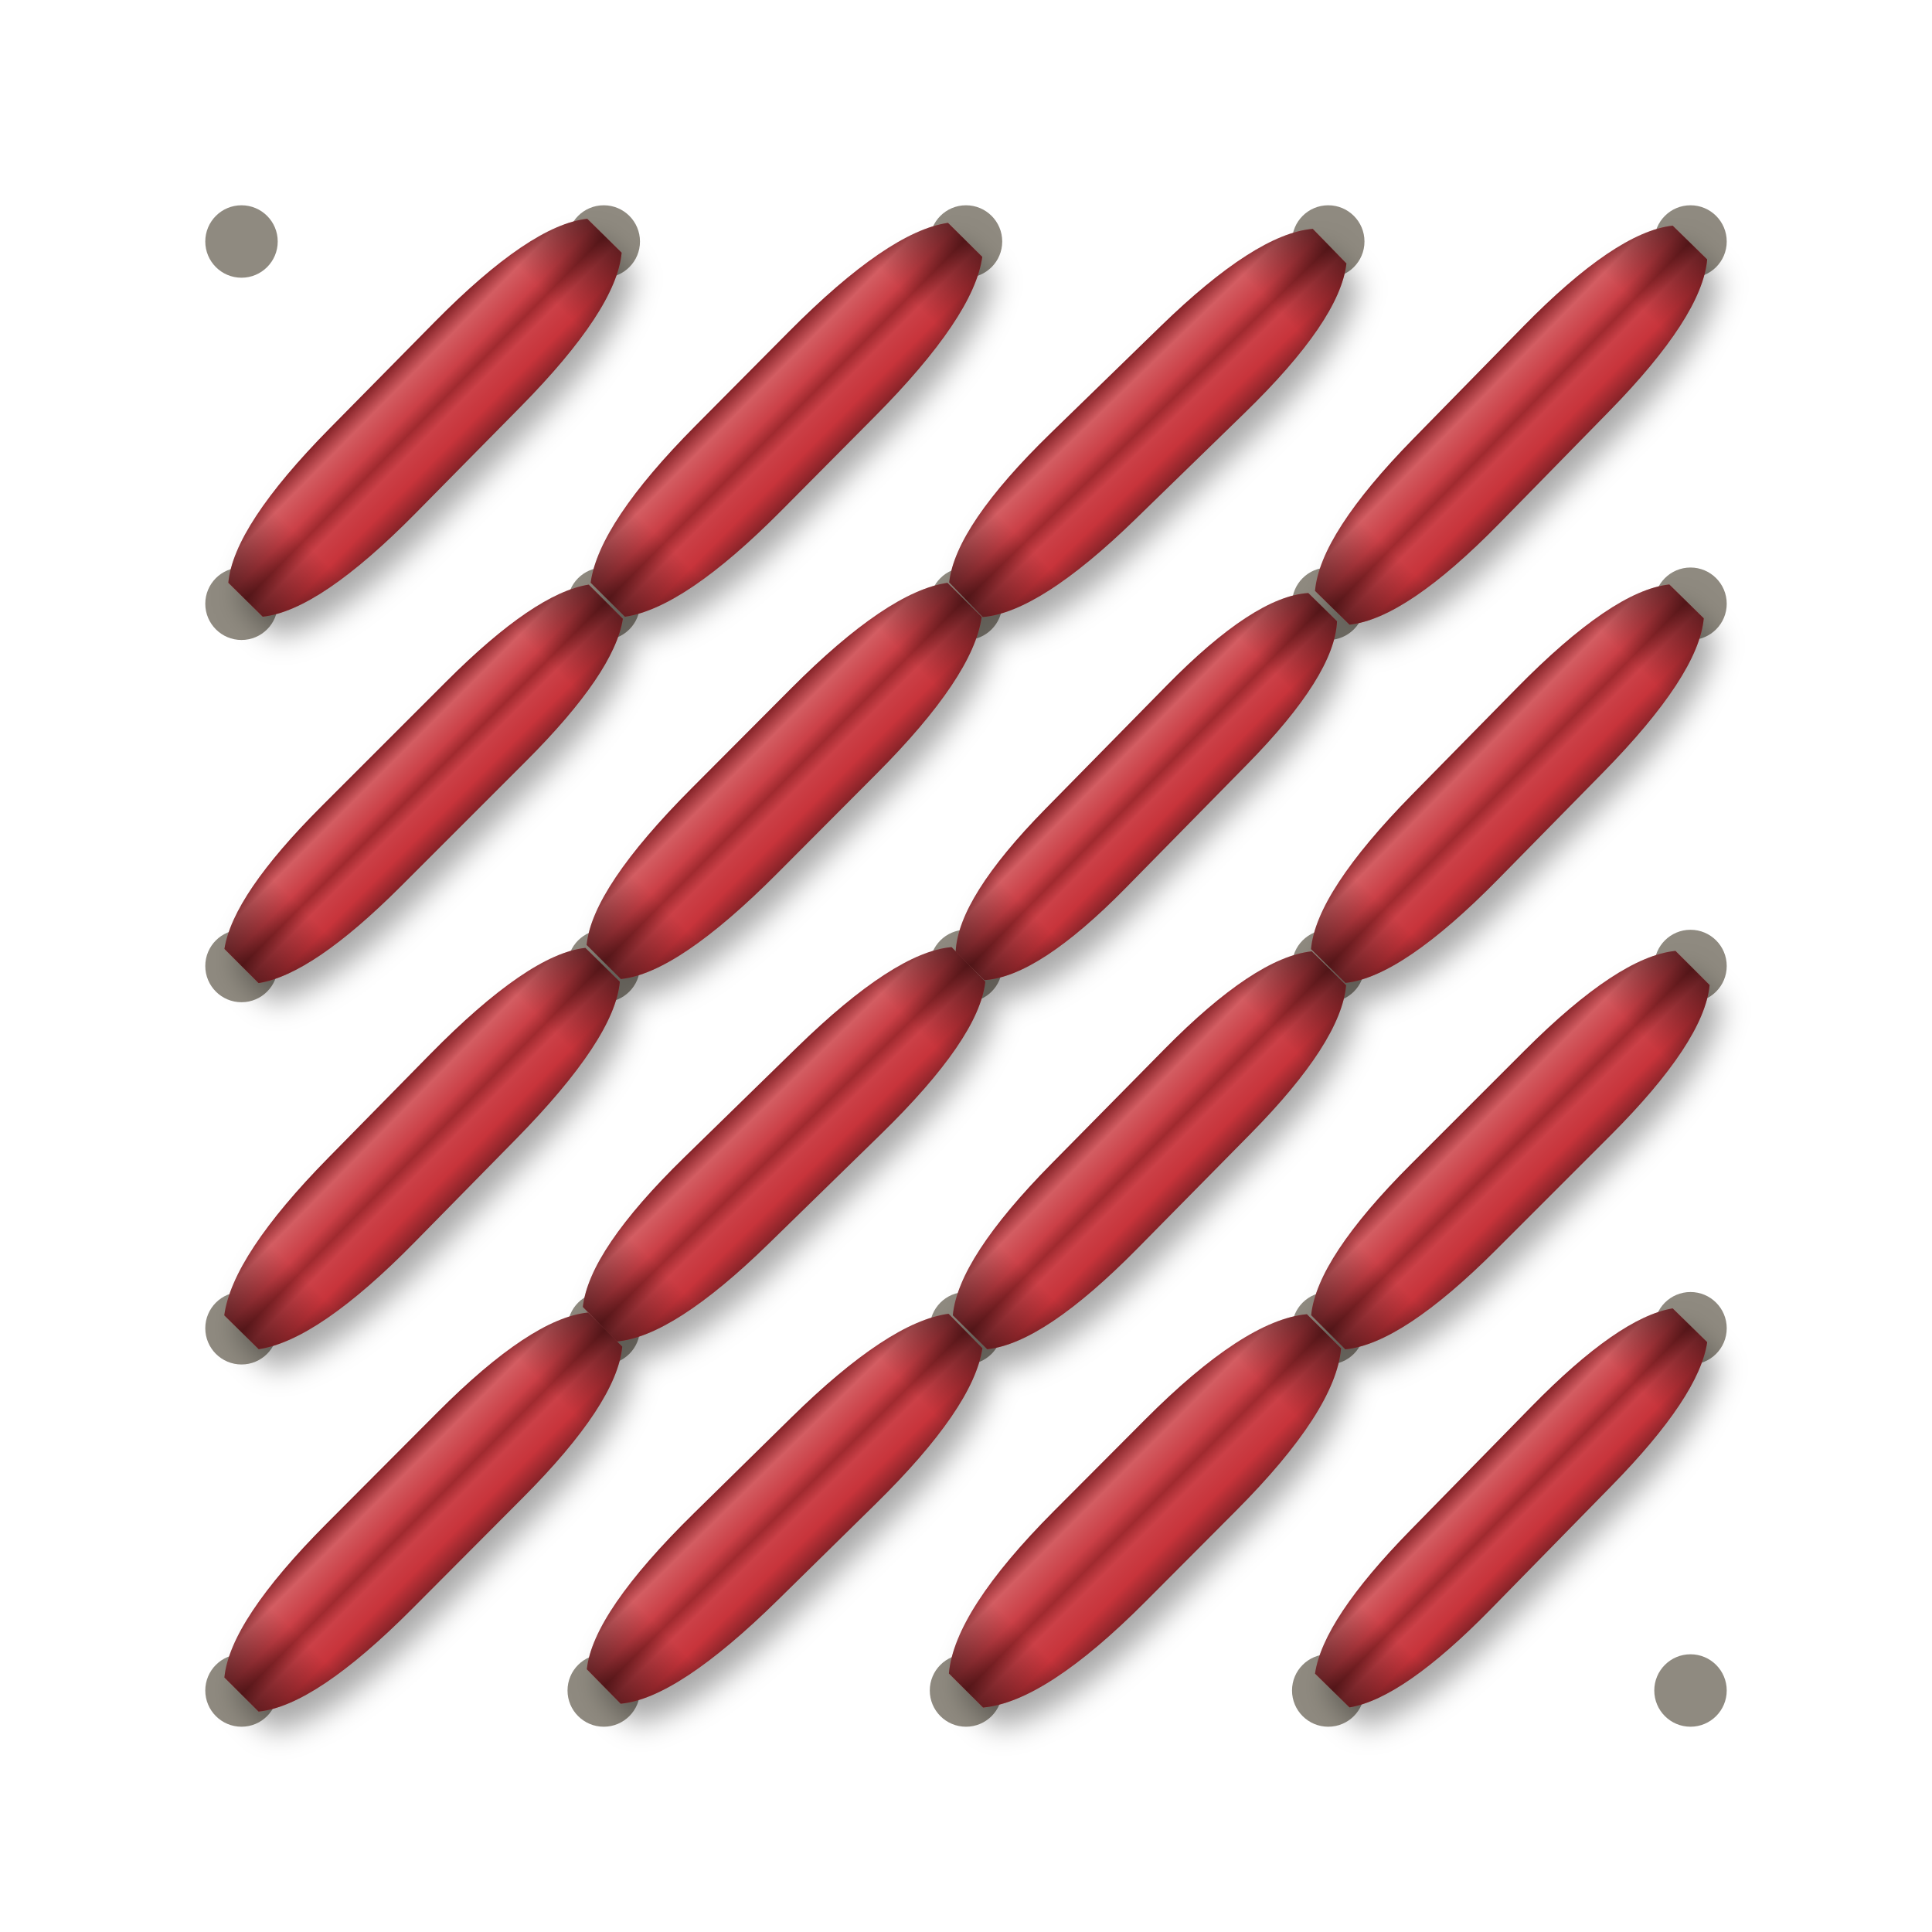
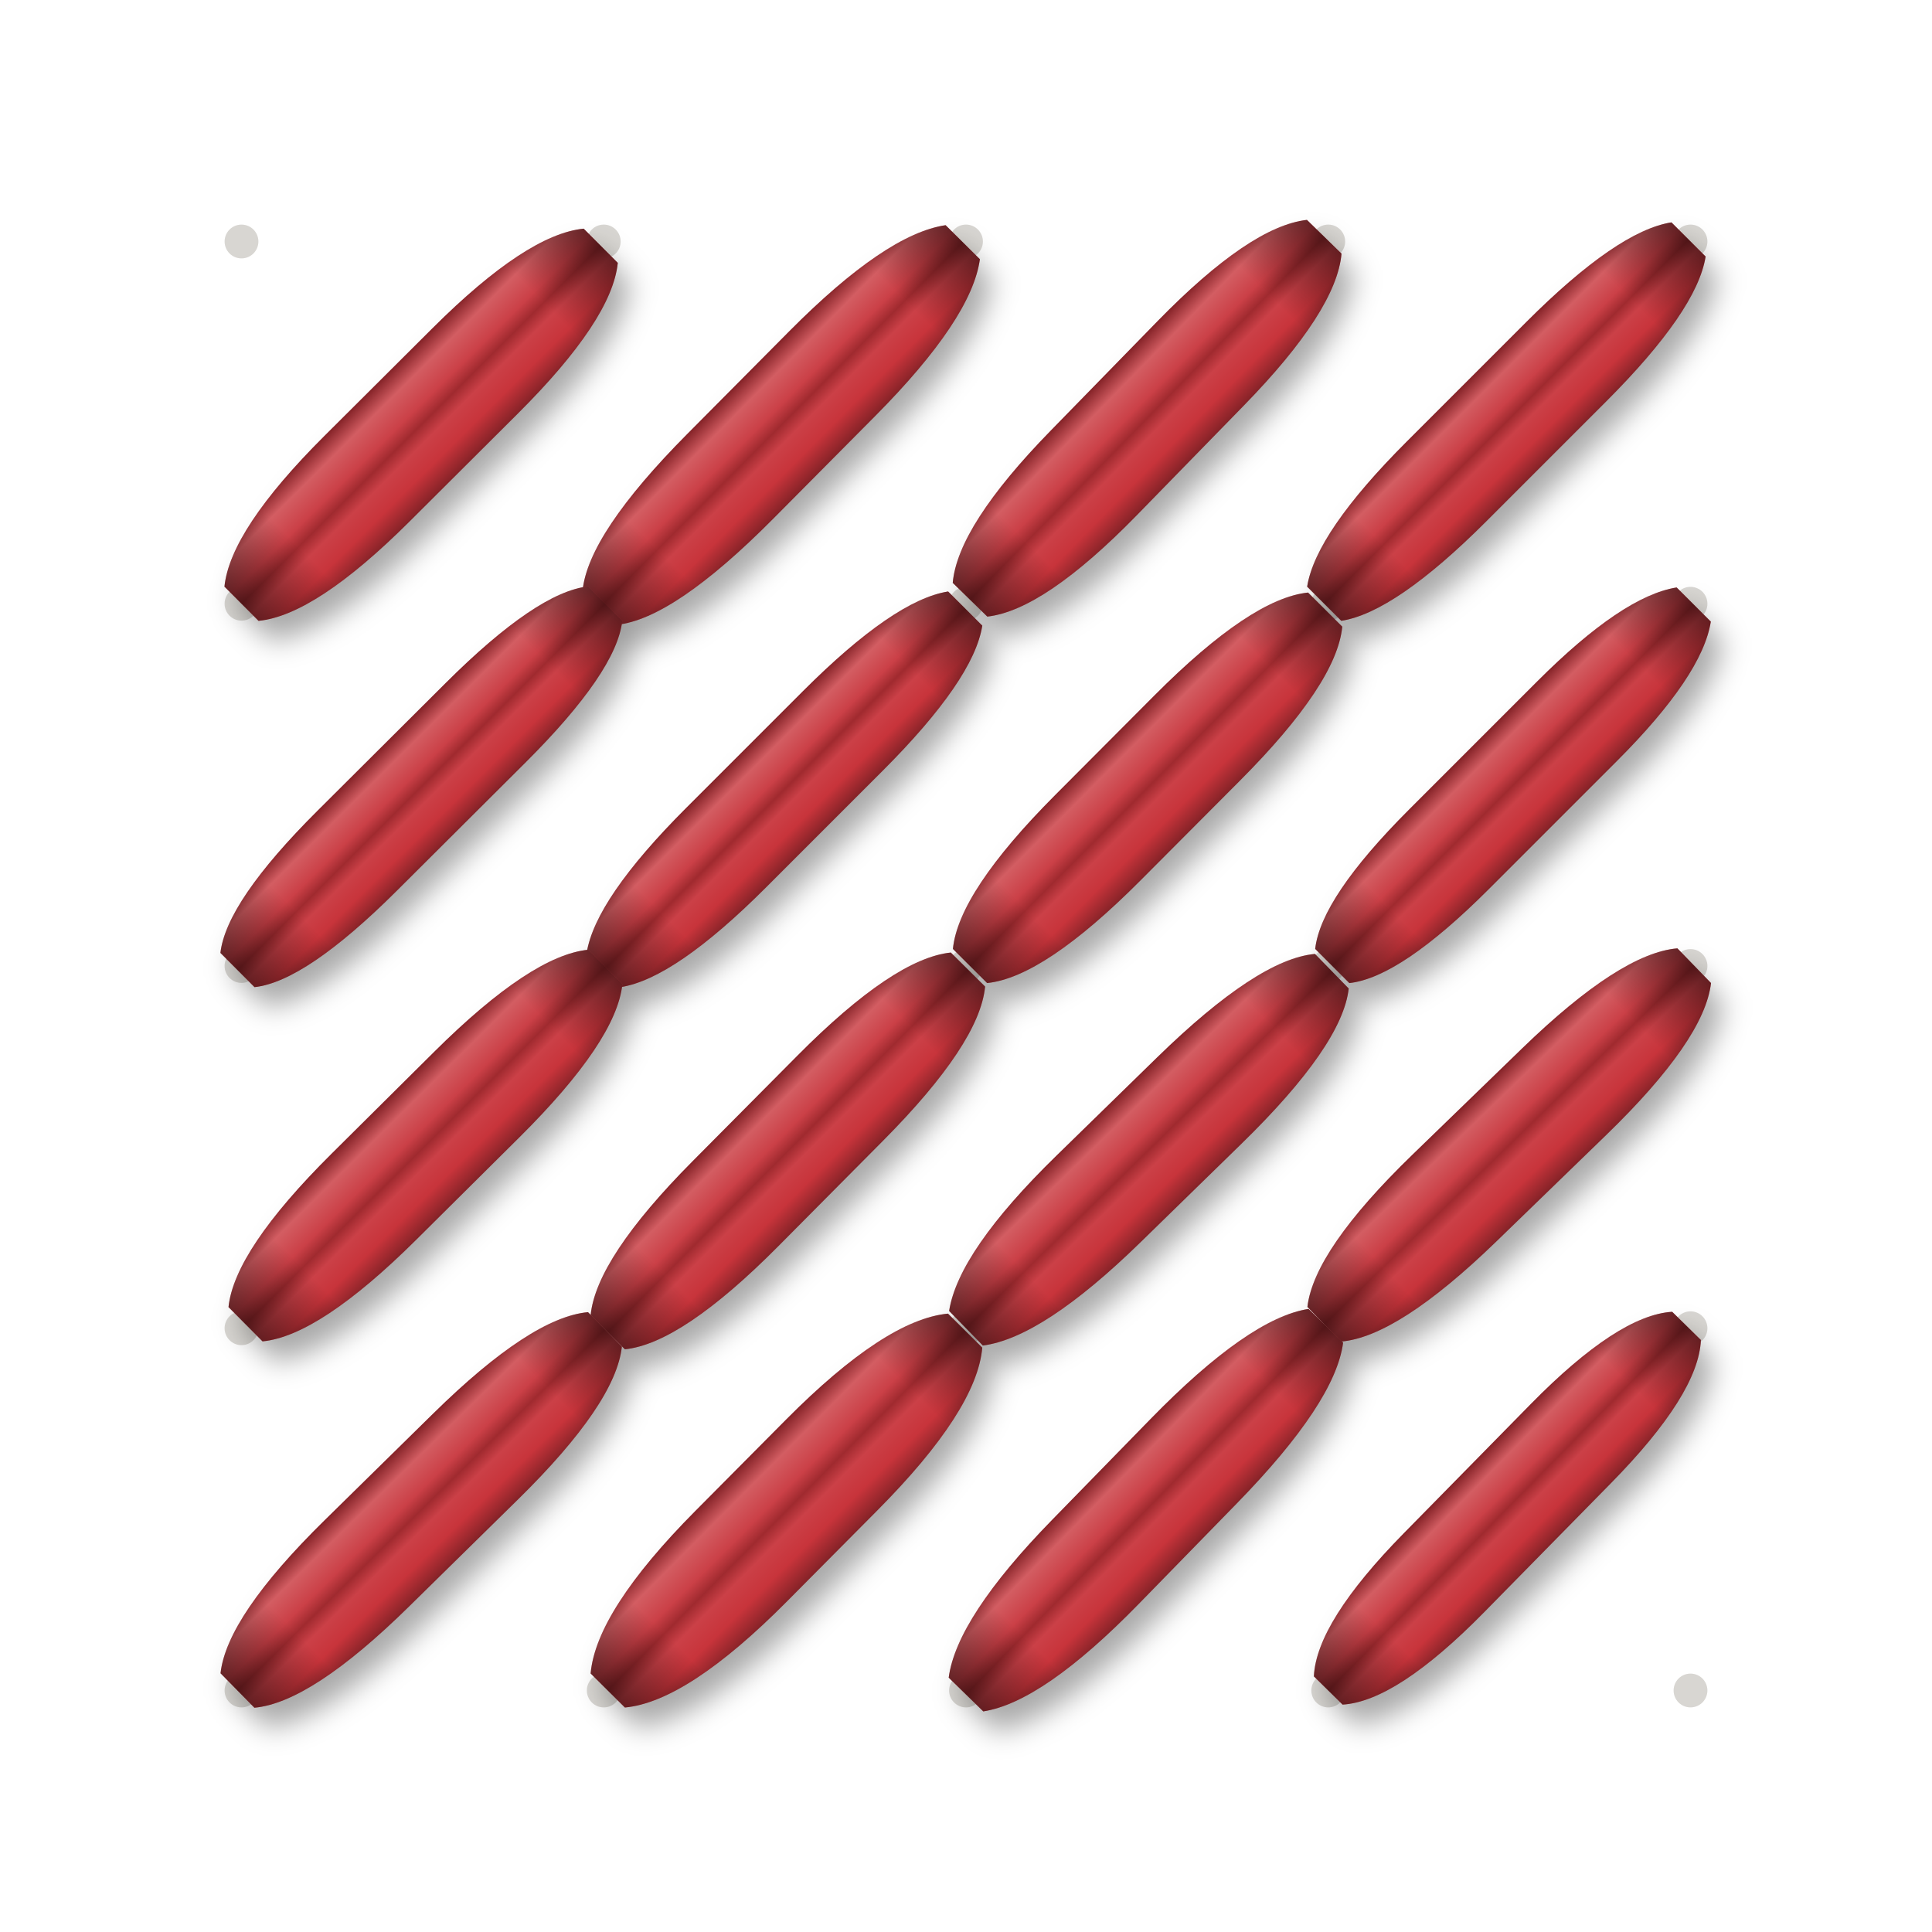
<svg xmlns="http://www.w3.org/2000/svg" id="tp-stitch-half" width="48" height="48" viewBox="0 0 48 48" aria-hidden="true">
  <defs>
    <filter id="tp-stitch-half-blur" x="-10%" y="-10%" width="120%" height="120%">
      <feGaussianBlur stdDeviation="0.8" />
    </filter>
    <filter id="tp-stitch-half-blurn" x="-10%" y="-10%" width="120%" height="120%">
      <feGaussianBlur stdDeviation="0.35" />
    </filter>
    <linearGradient id="tp-stitch-half-gc8343bt2" x1="0" y1="0" x2="0" y2="1">
      <stop offset="0" stop-color="#842227" />
      <stop offset="0.17" stop-color="#d35d62" />
      <stop offset="0.38" stop-color="#cb4047" />
      <stop offset="0.5" stop-color="#a02a2f" />
      <stop offset="0.62" stop-color="#cb4047" />
      <stop offset="0.8" stop-color="#c8343b" />
      <stop offset="1" stop-color="#842227" />
    </linearGradient>
    <linearGradient id="tp-stitch-half-e11">
      <stop offset="0" stop-opacity="0.5" />
      <stop offset="0.16" stop-opacity="0" />
      <stop offset="0.84" stop-opacity="0" />
      <stop offset="1" stop-opacity="0.5" />
    </linearGradient>
  </defs>
-   <circle cx="6" cy="6" r="0.9" fill="#8F8A80" />
-   <circle cx="15" cy="6" r="0.9" fill="#8F8A80" />
-   <circle cx="24" cy="6" r="0.9" fill="#8F8A80" />
-   <circle cx="33" cy="6" r="0.9" fill="#8F8A80" />
-   <circle cx="42" cy="6" r="0.9" fill="#8F8A80" />
-   <circle cx="6" cy="15" r="0.9" fill="#8F8A80" />
-   <circle cx="15" cy="15" r="0.9" fill="#8F8A80" />
-   <circle cx="24" cy="15" r="0.9" fill="#8F8A80" />
-   <circle cx="33" cy="15" r="0.9" fill="#8F8A80" />
-   <circle cx="42" cy="15" r="0.9" fill="#8F8A80" />
-   <circle cx="6" cy="24" r="0.9" fill="#8F8A80" />
-   <circle cx="15" cy="24" r="0.9" fill="#8F8A80" />
-   <circle cx="24" cy="24" r="0.9" fill="#8F8A80" />
-   <circle cx="33" cy="24" r="0.9" fill="#8F8A80" />
-   <circle cx="42" cy="24" r="0.9" fill="#8F8A80" />
-   <circle cx="6" cy="33" r="0.9" fill="#8F8A80" />
-   <circle cx="15" cy="33" r="0.9" fill="#8F8A80" />
-   <circle cx="24" cy="33" r="0.9" fill="#8F8A80" />
-   <circle cx="33" cy="33" r="0.9" fill="#8F8A80" />
-   <circle cx="42" cy="33" r="0.9" fill="#8F8A80" />
-   <circle cx="6" cy="42" r="0.9" fill="#8F8A80" />
-   <circle cx="15" cy="42" r="0.9" fill="#8F8A80" />
-   <circle cx="24" cy="42" r="0.9" fill="#8F8A80" />
-   <circle cx="33" cy="42" r="0.9" fill="#8F8A80" />
-   <circle cx="42" cy="42" r="0.9" fill="#8F8A80" />
+   <g fill="#8F8A80" fill-opacity="0.35">
+     <circle cx="6" cy="6" r="0.42" />
+     <circle cx="15" cy="6" r="0.42" />
+     <circle cx="24" cy="6" r="0.42" />
+     <circle cx="33" cy="6" r="0.42" />
+     <circle cx="42" cy="6" r="0.42" />
+     <circle cx="6" cy="15" r="0.42" />
+     <circle cx="15" cy="15" r="0.42" />
+     <circle cx="24" cy="15" r="0.42" />
+     <circle cx="33" cy="15" r="0.42" />
+     <circle cx="42" cy="15" r="0.42" />
+     <circle cx="6" cy="24" r="0.42" />
+     <circle cx="15" cy="24" r="0.42" />
+     <circle cx="24" cy="24" r="0.42" />
+     <circle cx="33" cy="24" r="0.42" />
+     <circle cx="42" cy="24" r="0.42" />
+     <circle cx="6" cy="33" r="0.42" />
+     <circle cx="15" cy="33" r="0.42" />
+     <circle cx="24" cy="33" r="0.42" />
+     <circle cx="33" cy="33" r="0.42" />
+     <circle cx="42" cy="33" r="0.42" />
+     <circle cx="6" cy="42" r="0.42" />
+     <circle cx="15" cy="42" r="0.42" />
+     <circle cx="24" cy="42" r="0.42" />
+     <circle cx="33" cy="42" r="0.42" />
+     <circle cx="42" cy="42" r="0.42" />
+   </g>
  <g transform="translate(0.3 0.5)" fill="#000" fill-opacity=".34" filter="url(#tp-stitch-half-blurn)">
-     <path transform="translate(6.1 14.9) rotate(-45.4)" d="M0 -0.6Q1.1 -1.5 4.5 -1.5L8.2 -1.5Q11.6 -1.5 12.7 -0.6L12.7 0.6Q11.6 1.5 8.2 1.5L4.5 1.5Q1.1 1.5 0 0.6Z" />
-     <path transform="translate(15.1 14.9) rotate(-45.2)" d="M0 -0.6Q1.2 -1.5 4.6 -1.5L7.9 -1.5Q11.4 -1.5 12.6 -0.6L12.6 0.6Q11.4 1.5 7.9 1.5L4.6 1.5Q1.2 1.5 0 0.6Z" />
-     <path transform="translate(24 14.9) rotate(-44.2)" d="M0 -0.6Q1.1 -1.5 4.4 -1.5L8.2 -1.5Q11.5 -1.5 12.6 -0.6L12.6 0.6Q11.5 1.5 8.2 1.5L4.4 1.5Q1.1 1.5 0 0.6Z" />
-     <path transform="translate(33.1 15.1) rotate(-45.6)" d="M0 -0.6Q1.1 -1.5 4.4 -1.5L8.3 -1.5Q11.6 -1.5 12.7 -0.6L12.7 0.6Q11.6 1.5 8.3 1.5L4.4 1.5Q1.1 1.5 0 0.6Z" />
-     <path transform="translate(6 24) rotate(-45)" d="M0 -0.6Q1.1 -1.4 4.2 -1.4L8.6 -1.4Q11.7 -1.4 12.8 -0.6L12.8 0.6Q11.7 1.4 8.6 1.4L4.2 1.4Q1.1 1.4 0 0.6Z" />
-     <path transform="translate(15 23.9) rotate(-45.1)" d="M0 -0.6Q1.1 -1.5 4.6 -1.5L8.1 -1.5Q11.5 -1.5 12.7 -0.6L12.7 0.6Q11.5 1.5 8.1 1.5L4.6 1.5Q1.1 1.5 0 0.6Z" />
-     <path transform="translate(24.1 24) rotate(-45.5)" d="M0 -0.5Q1 -1.4 4.1 -1.4L8.4 -1.4Q11.5 -1.4 12.5 -0.5L12.5 0.5Q11.5 1.4 8.4 1.4L4.1 1.4Q1 1.4 0 0.5Z" />
-     <path transform="translate(33 24) rotate(-45.5)" d="M0 -0.6Q1.1 -1.5 4.5 -1.5L8.2 -1.5Q11.6 -1.5 12.7 -0.6L12.7 0.6Q11.6 1.5 8.2 1.5L4.5 1.5Q1.1 1.5 0 0.6Z" />
-     <path transform="translate(6 33.1) rotate(-45.5)" d="M0 -0.6Q1.2 -1.5 4.6 -1.5L8.2 -1.5Q11.7 -1.5 12.8 -0.6L12.8 0.6Q11.7 1.5 8.2 1.5L4.6 1.5Q1.2 1.5 0 0.6Z" />
-     <path transform="translate(14.9 32.9) rotate(-44.3)" d="M0 -0.6Q1.1 -1.5 4.4 -1.5L8.3 -1.5Q11.7 -1.5 12.8 -0.6L12.8 0.6Q11.7 1.5 8.3 1.5L4.4 1.5Q1.1 1.5 0 0.6Z" />
-     <path transform="translate(24.1 33.1) rotate(-45.4)" d="M0 -0.6Q1.1 -1.5 4.4 -1.5L8.4 -1.5Q11.6 -1.5 12.7 -0.6L12.7 0.6Q11.6 1.5 8.4 1.5L4.4 1.5Q1.1 1.5 0 0.6Z" />
-     <path transform="translate(33 33.1) rotate(-45)" d="M0 -0.6Q1.1 -1.5 4.4 -1.5L8.4 -1.5Q11.7 -1.5 12.8 -0.6L12.8 0.6Q11.7 1.5 8.4 1.5L4.4 1.5Q1.1 1.5 0 0.6Z" />
-     <path transform="translate(6 42.1) rotate(-45.1)" d="M0 -0.6Q1.1 -1.5 4.5 -1.5L8.4 -1.5Q11.7 -1.5 12.8 -0.6L12.8 0.6Q11.7 1.5 8.4 1.5L4.5 1.5Q1.1 1.5 0 0.6Z" />
-     <path transform="translate(15 41.9) rotate(-44.5)" d="M0 -0.6Q1.1 -1.5 4.6 -1.5L8 -1.5Q11.4 -1.5 12.6 -0.6L12.6 0.6Q11.4 1.5 8 1.5L4.6 1.5Q1.1 1.5 0 0.6Z" />
-     <path transform="translate(24 42) rotate(-45.1)" d="M0 -0.6Q1.2 -1.6 4.7 -1.6L7.9 -1.6Q11.4 -1.6 12.6 -0.6L12.6 0.6Q11.4 1.6 7.9 1.6L4.7 1.6Q1.2 1.6 0 0.6Z" />
-     <path transform="translate(33.1 42) rotate(-45.6)" d="M0 -0.6Q1.1 -1.4 4.2 -1.4L8.5 -1.4Q11.6 -1.4 12.7 -0.6L12.7 0.6Q11.6 1.4 8.5 1.4L4.2 1.4Q1.1 1.4 0 0.6Z" />
+     <path transform="translate(6 15) rotate(-44.9)" d="M0 -0.6Q1.1 -1.5 4.4 -1.5L8.2 -1.5Q11.5 -1.5 12.6 -0.6L12.6 0.6Q11.5 1.5 8.2 1.5L4.4 1.5Q1.1 1.5 0 0.6Z" />
+     <path transform="translate(14.9 15.1) rotate(-45.2)" d="M0 -0.6Q1.1 -1.5 4.6 -1.5L8.2 -1.5Q11.6 -1.5 12.8 -0.6L12.8 0.6Q11.6 1.5 8.2 1.5L4.6 1.5Q1.1 1.5 0 0.6Z" />
+     <path transform="translate(24.1 14.9) rotate(-45.7)" d="M0 -0.6Q1.1 -1.5 4.4 -1.5L8.2 -1.5Q11.5 -1.5 12.6 -0.6L12.6 0.6Q11.5 1.5 8.2 1.5L4.4 1.5Q1.1 1.5 0 0.6Z" />
+     <path transform="translate(32.9 15) rotate(-45)" d="M0 -0.6Q1.1 -1.4 4.3 -1.4L8.5 -1.4Q11.7 -1.4 12.8 -0.6L12.8 0.6Q11.7 1.4 8.5 1.4L4.3 1.4Q1.1 1.4 0 0.6Z" />
+     <path transform="translate(5.9 24.1) rotate(-44.9)" d="M0 -0.6Q1 -1.4 4.2 -1.4L8.7 -1.4Q11.9 -1.4 12.9 -0.6L12.9 0.6Q11.9 1.4 8.7 1.4L4.2 1.4Q1 1.4 0 0.6Z" />
+     <path transform="translate(15 24.1) rotate(-45)" d="M0 -0.6Q1.1 -1.4 4.3 -1.4L8.4 -1.4Q11.6 -1.4 12.7 -0.6L12.7 0.6Q11.6 1.4 8.4 1.4L4.3 1.4Q1.1 1.4 0 0.6Z" />
+     <path transform="translate(24.1 24) rotate(-45.1)" d="M0 -0.6Q1.1 -1.5 4.5 -1.5L8 -1.5Q11.4 -1.5 12.5 -0.6L12.5 0.6Q11.4 1.5 8 1.5L4.5 1.5Q1.1 1.5 0 0.6Z" />
+     <path transform="translate(33.1 24) rotate(-45)" d="M0 -0.6Q1 -1.4 4.1 -1.4L8.6 -1.4Q11.6 -1.4 12.7 -0.6L12.7 0.6Q11.6 1.4 8.6 1.4L4.1 1.4Q1 1.4 0 0.6Z" />
+     <path transform="translate(6.1 32.9) rotate(-44.8)" d="M0 -0.6Q1.1 -1.5 4.5 -1.5L8.1 -1.5Q11.5 -1.5 12.6 -0.6L12.6 0.6Q11.5 1.5 8.1 1.5L4.5 1.5Q1.1 1.5 0 0.6Z" />
+     <path transform="translate(15.1 33.1) rotate(-45.2)" d="M0 -0.6Q1.1 -1.5 4.5 -1.5L8.2 -1.5Q11.6 -1.5 12.7 -0.6L12.7 0.6Q11.6 1.5 8.2 1.5L4.5 1.5Q1.1 1.5 0 0.6Z" />
+     <path transform="translate(24 33) rotate(-44.3)" d="M0 -0.6Q1.2 -1.5 4.6 -1.5L8.1 -1.5Q11.6 -1.5 12.7 -0.6L12.7 0.6Q11.6 1.5 8.1 1.5L4.6 1.5Q1.2 1.5 0 0.6Z" />
+     <path transform="translate(32.9 32.9) rotate(-44.1)" d="M0 -0.6Q1.1 -1.5 4.5 -1.5L8.3 -1.5Q11.7 -1.5 12.8 -0.6L12.8 0.6Q11.7 1.5 8.3 1.5L4.5 1.5Q1.1 1.5 0 0.6Z" />
+     <path transform="translate(5.9 42) rotate(-44.5)" d="M0 -0.6Q1.1 -1.5 4.5 -1.5L8.3 -1.5Q11.7 -1.5 12.8 -0.6L12.8 0.6Q11.7 1.5 8.3 1.5L4.5 1.5Q1.1 1.5 0 0.6Z" />
+     <path transform="translate(15.1 42) rotate(-45.2)" d="M0 -0.6Q1.2 -1.6 4.7 -1.6L7.9 -1.6Q11.4 -1.6 12.6 -0.6L12.6 0.6Q11.4 1.6 7.9 1.6L4.7 1.6Q1.2 1.6 0 0.6Z" />
+     <path transform="translate(24 42.1) rotate(-45.7)" d="M0 -0.6Q1.2 -1.5 4.6 -1.5L8.1 -1.5Q11.6 -1.5 12.8 -0.6L12.8 0.6Q11.6 1.5 8.1 1.5L4.6 1.5Q1.2 1.5 0 0.6Z" />
+     <path transform="translate(33 42) rotate(-45.5)" d="M0 -0.5Q1 -1.4 4.1 -1.4L8.6 -1.4Q11.7 -1.4 12.7 -0.5L12.7 0.5Q11.7 1.4 8.6 1.4L4.1 1.4Q1 1.4 0 0.5Z" />
  </g>
-   <g transform="translate(6.1 14.9) rotate(-45.4)">
+   <g transform="translate(6 15) rotate(-44.9)">
+     <path d="M0 -0.6Q1.1 -1.5 4.4 -1.5L8.2 -1.5Q11.5 -1.5 12.6 -0.6L12.6 0.6Q11.5 1.5 8.2 1.5L4.4 1.5Q1.1 1.5 0 0.6Z" fill="url(#tp-stitch-half-gc8343bt2)" />
+     <path d="M0 -0.6Q1.1 -1.5 4.4 -1.5L8.2 -1.5Q11.5 -1.5 12.6 -0.6L12.6 0.6Q11.5 1.5 8.2 1.5L4.4 1.5Q1.1 1.5 0 0.6Z" fill="url(#tp-stitch-half-e11)" />
+   </g>
+   <g transform="translate(14.9 15.1) rotate(-45.2)">
+     <path d="M0 -0.6Q1.1 -1.5 4.6 -1.5L8.2 -1.5Q11.6 -1.5 12.8 -0.6L12.8 0.6Q11.6 1.5 8.2 1.5L4.6 1.5Q1.1 1.5 0 0.6Z" fill="url(#tp-stitch-half-gc8343bt2)" />
+     <path d="M0 -0.6Q1.1 -1.5 4.6 -1.5L8.2 -1.5Q11.6 -1.5 12.8 -0.6L12.8 0.6Q11.6 1.5 8.2 1.5L4.6 1.5Q1.1 1.5 0 0.6Z" fill="url(#tp-stitch-half-e11)" />
+   </g>
+   <g transform="translate(24.1 14.9) rotate(-45.7)">
+     <path d="M0 -0.6Q1.1 -1.5 4.4 -1.5L8.2 -1.5Q11.5 -1.5 12.6 -0.6L12.6 0.6Q11.5 1.5 8.2 1.5L4.4 1.5Q1.1 1.5 0 0.6Z" fill="url(#tp-stitch-half-gc8343bt2)" />
+     <path d="M0 -0.6Q1.1 -1.5 4.4 -1.5L8.2 -1.5Q11.5 -1.5 12.6 -0.6L12.6 0.6Q11.5 1.5 8.2 1.5L4.4 1.5Q1.1 1.5 0 0.6Z" fill="url(#tp-stitch-half-e11)" />
+   </g>
+   <g transform="translate(32.9 15) rotate(-45)">
+     <path d="M0 -0.6Q1.1 -1.4 4.3 -1.4L8.5 -1.4Q11.7 -1.4 12.8 -0.6L12.8 0.6Q11.7 1.4 8.5 1.4L4.3 1.4Q1.1 1.4 0 0.6Z" fill="url(#tp-stitch-half-gc8343bt2)" />
+     <path d="M0 -0.6Q1.1 -1.4 4.3 -1.4L8.5 -1.4Q11.7 -1.4 12.8 -0.6L12.8 0.6Q11.7 1.4 8.5 1.4L4.3 1.4Q1.1 1.4 0 0.6Z" fill="url(#tp-stitch-half-e11)" />
+   </g>
+   <g transform="translate(5.9 24.1) rotate(-44.9)">
+     <path d="M0 -0.6Q1 -1.4 4.2 -1.4L8.7 -1.4Q11.9 -1.4 12.9 -0.6L12.9 0.6Q11.9 1.4 8.7 1.4L4.2 1.4Q1 1.4 0 0.6Z" fill="url(#tp-stitch-half-gc8343bt2)" />
+     <path d="M0 -0.6Q1 -1.4 4.2 -1.4L8.7 -1.4Q11.9 -1.4 12.9 -0.6L12.9 0.6Q11.9 1.4 8.7 1.4L4.2 1.4Q1 1.4 0 0.6Z" fill="url(#tp-stitch-half-e11)" />
+   </g>
+   <g transform="translate(15 24.1) rotate(-45)">
+     <path d="M0 -0.6Q1.1 -1.4 4.3 -1.4L8.4 -1.4Q11.6 -1.4 12.7 -0.6L12.7 0.6Q11.6 1.4 8.4 1.4L4.3 1.4Q1.1 1.4 0 0.6Z" fill="url(#tp-stitch-half-gc8343bt2)" />
+     <path d="M0 -0.6Q1.1 -1.4 4.3 -1.4L8.4 -1.4Q11.6 -1.4 12.7 -0.6L12.7 0.6Q11.6 1.4 8.4 1.4L4.3 1.4Q1.1 1.4 0 0.6Z" fill="url(#tp-stitch-half-e11)" />
+   </g>
+   <g transform="translate(24.1 24) rotate(-45.1)">
+     <path d="M0 -0.6Q1.1 -1.5 4.5 -1.5L8 -1.5Q11.4 -1.5 12.5 -0.6L12.5 0.6Q11.4 1.5 8 1.5L4.5 1.5Q1.1 1.5 0 0.6Z" fill="url(#tp-stitch-half-gc8343bt2)" />
+     <path d="M0 -0.6Q1.1 -1.5 4.5 -1.5L8 -1.5Q11.4 -1.5 12.5 -0.6L12.5 0.6Q11.4 1.5 8 1.5L4.5 1.5Q1.1 1.5 0 0.6Z" fill="url(#tp-stitch-half-e11)" />
+   </g>
+   <g transform="translate(33.1 24) rotate(-45)">
+     <path d="M0 -0.6Q1 -1.4 4.1 -1.4L8.6 -1.4Q11.6 -1.4 12.7 -0.6L12.7 0.6Q11.6 1.4 8.6 1.4L4.1 1.4Q1 1.4 0 0.6Z" fill="url(#tp-stitch-half-gc8343bt2)" />
+     <path d="M0 -0.6Q1 -1.4 4.1 -1.4L8.6 -1.4Q11.6 -1.4 12.7 -0.6L12.7 0.6Q11.6 1.4 8.6 1.4L4.1 1.4Q1 1.4 0 0.6Z" fill="url(#tp-stitch-half-e11)" />
+   </g>
+   <g transform="translate(6.1 32.9) rotate(-44.8)">
+     <path d="M0 -0.6Q1.1 -1.5 4.5 -1.5L8.1 -1.5Q11.5 -1.5 12.6 -0.6L12.6 0.6Q11.5 1.5 8.1 1.5L4.5 1.5Q1.1 1.5 0 0.6Z" fill="url(#tp-stitch-half-gc8343bt2)" />
+     <path d="M0 -0.6Q1.1 -1.5 4.5 -1.5L8.1 -1.5Q11.5 -1.5 12.6 -0.6L12.6 0.6Q11.5 1.5 8.1 1.5L4.5 1.5Q1.1 1.5 0 0.6Z" fill="url(#tp-stitch-half-e11)" />
+   </g>
+   <g transform="translate(15.1 33.1) rotate(-45.2)">
    <path d="M0 -0.6Q1.1 -1.5 4.5 -1.5L8.2 -1.5Q11.6 -1.5 12.7 -0.6L12.7 0.6Q11.6 1.5 8.2 1.5L4.5 1.5Q1.1 1.5 0 0.6Z" fill="url(#tp-stitch-half-gc8343bt2)" />
    <path d="M0 -0.6Q1.1 -1.5 4.5 -1.5L8.2 -1.5Q11.6 -1.5 12.7 -0.6L12.7 0.6Q11.6 1.5 8.2 1.5L4.5 1.5Q1.1 1.5 0 0.6Z" fill="url(#tp-stitch-half-e11)" />
  </g>
-   <g transform="translate(15.1 14.9) rotate(-45.2)">
-     <path d="M0 -0.6Q1.2 -1.5 4.6 -1.5L7.9 -1.5Q11.4 -1.5 12.6 -0.6L12.6 0.6Q11.4 1.5 7.9 1.5L4.6 1.5Q1.2 1.5 0 0.6Z" fill="url(#tp-stitch-half-gc8343bt2)" />
-     <path d="M0 -0.6Q1.2 -1.5 4.6 -1.5L7.9 -1.5Q11.4 -1.5 12.6 -0.6L12.6 0.6Q11.4 1.5 7.9 1.5L4.6 1.5Q1.2 1.5 0 0.6Z" fill="url(#tp-stitch-half-e11)" />
+   <g transform="translate(24 33) rotate(-44.3)">
+     <path d="M0 -0.6Q1.2 -1.5 4.6 -1.5L8.1 -1.5Q11.6 -1.5 12.7 -0.6L12.7 0.6Q11.6 1.5 8.1 1.5L4.6 1.5Q1.2 1.5 0 0.6Z" fill="url(#tp-stitch-half-gc8343bt2)" />
+     <path d="M0 -0.6Q1.2 -1.5 4.6 -1.5L8.1 -1.5Q11.6 -1.5 12.7 -0.6L12.7 0.6Q11.6 1.5 8.1 1.5L4.6 1.5Q1.2 1.5 0 0.6Z" fill="url(#tp-stitch-half-e11)" />
  </g>
-   <g transform="translate(24 14.9) rotate(-44.2)">
-     <path d="M0 -0.6Q1.1 -1.5 4.4 -1.5L8.2 -1.5Q11.5 -1.5 12.6 -0.6L12.6 0.6Q11.5 1.5 8.2 1.5L4.4 1.5Q1.1 1.5 0 0.6Z" fill="url(#tp-stitch-half-gc8343bt2)" />
-     <path d="M0 -0.6Q1.1 -1.5 4.4 -1.5L8.2 -1.5Q11.5 -1.5 12.6 -0.6L12.6 0.6Q11.5 1.5 8.2 1.5L4.4 1.5Q1.1 1.5 0 0.6Z" fill="url(#tp-stitch-half-e11)" />
+   <g transform="translate(32.9 32.9) rotate(-44.1)">
+     <path d="M0 -0.6Q1.1 -1.5 4.5 -1.5L8.3 -1.5Q11.7 -1.5 12.8 -0.6L12.8 0.6Q11.7 1.5 8.3 1.5L4.5 1.5Q1.1 1.5 0 0.6Z" fill="url(#tp-stitch-half-gc8343bt2)" />
+     <path d="M0 -0.6Q1.1 -1.5 4.5 -1.5L8.3 -1.5Q11.7 -1.5 12.8 -0.6L12.8 0.6Q11.7 1.5 8.3 1.5L4.5 1.5Q1.1 1.5 0 0.6Z" fill="url(#tp-stitch-half-e11)" />
  </g>
-   <g transform="translate(33.1 15.1) rotate(-45.6)">
-     <path d="M0 -0.6Q1.1 -1.5 4.4 -1.5L8.3 -1.5Q11.6 -1.5 12.7 -0.6L12.7 0.6Q11.6 1.5 8.3 1.5L4.4 1.5Q1.1 1.5 0 0.6Z" fill="url(#tp-stitch-half-gc8343bt2)" />
-     <path d="M0 -0.6Q1.1 -1.5 4.4 -1.5L8.3 -1.5Q11.6 -1.5 12.7 -0.6L12.7 0.6Q11.6 1.5 8.3 1.5L4.4 1.5Q1.1 1.5 0 0.6Z" fill="url(#tp-stitch-half-e11)" />
+   <g transform="translate(5.9 42) rotate(-44.5)">
+     <path d="M0 -0.6Q1.1 -1.5 4.5 -1.5L8.3 -1.5Q11.7 -1.5 12.8 -0.6L12.8 0.6Q11.7 1.5 8.3 1.5L4.5 1.5Q1.1 1.5 0 0.6Z" fill="url(#tp-stitch-half-gc8343bt2)" />
+     <path d="M0 -0.6Q1.1 -1.5 4.5 -1.5L8.3 -1.5Q11.7 -1.5 12.8 -0.6L12.8 0.6Q11.7 1.5 8.3 1.5L4.5 1.5Q1.1 1.5 0 0.6Z" fill="url(#tp-stitch-half-e11)" />
  </g>
-   <g transform="translate(6 24) rotate(-45)">
-     <path d="M0 -0.6Q1.1 -1.4 4.2 -1.4L8.6 -1.4Q11.7 -1.4 12.8 -0.6L12.8 0.6Q11.7 1.4 8.6 1.4L4.2 1.4Q1.1 1.4 0 0.6Z" fill="url(#tp-stitch-half-gc8343bt2)" />
-     <path d="M0 -0.6Q1.1 -1.4 4.2 -1.4L8.6 -1.4Q11.7 -1.4 12.8 -0.6L12.8 0.6Q11.7 1.4 8.6 1.4L4.2 1.4Q1.1 1.4 0 0.6Z" fill="url(#tp-stitch-half-e11)" />
-   </g>
-   <g transform="translate(15 23.9) rotate(-45.1)">
-     <path d="M0 -0.6Q1.1 -1.5 4.6 -1.5L8.1 -1.5Q11.5 -1.5 12.7 -0.6L12.7 0.6Q11.5 1.5 8.1 1.5L4.6 1.5Q1.1 1.5 0 0.6Z" fill="url(#tp-stitch-half-gc8343bt2)" />
-     <path d="M0 -0.6Q1.1 -1.5 4.6 -1.5L8.1 -1.5Q11.5 -1.5 12.7 -0.6L12.7 0.6Q11.5 1.5 8.1 1.5L4.6 1.5Q1.1 1.5 0 0.6Z" fill="url(#tp-stitch-half-e11)" />
-   </g>
-   <g transform="translate(24.1 24) rotate(-45.5)">
-     <path d="M0 -0.5Q1 -1.4 4.1 -1.4L8.4 -1.4Q11.5 -1.4 12.5 -0.5L12.5 0.5Q11.5 1.4 8.4 1.4L4.1 1.4Q1 1.4 0 0.5Z" fill="url(#tp-stitch-half-gc8343bt2)" />
-     <path d="M0 -0.5Q1 -1.4 4.1 -1.4L8.4 -1.4Q11.5 -1.4 12.5 -0.5L12.5 0.5Q11.5 1.4 8.4 1.4L4.1 1.4Q1 1.4 0 0.5Z" fill="url(#tp-stitch-half-e11)" />
-   </g>
-   <g transform="translate(33 24) rotate(-45.5)">
-     <path d="M0 -0.6Q1.1 -1.5 4.5 -1.5L8.2 -1.5Q11.6 -1.5 12.7 -0.6L12.7 0.6Q11.6 1.5 8.2 1.5L4.5 1.5Q1.1 1.5 0 0.6Z" fill="url(#tp-stitch-half-gc8343bt2)" />
-     <path d="M0 -0.6Q1.1 -1.5 4.5 -1.5L8.2 -1.5Q11.6 -1.5 12.7 -0.6L12.7 0.6Q11.6 1.5 8.2 1.5L4.5 1.5Q1.1 1.5 0 0.6Z" fill="url(#tp-stitch-half-e11)" />
-   </g>
-   <g transform="translate(6 33.1) rotate(-45.5)">
-     <path d="M0 -0.6Q1.2 -1.5 4.6 -1.5L8.2 -1.5Q11.7 -1.5 12.8 -0.6L12.8 0.6Q11.7 1.5 8.2 1.5L4.6 1.5Q1.2 1.5 0 0.6Z" fill="url(#tp-stitch-half-gc8343bt2)" />
-     <path d="M0 -0.6Q1.2 -1.5 4.6 -1.5L8.2 -1.5Q11.7 -1.5 12.8 -0.6L12.8 0.6Q11.7 1.5 8.2 1.5L4.6 1.5Q1.2 1.5 0 0.6Z" fill="url(#tp-stitch-half-e11)" />
-   </g>
-   <g transform="translate(14.9 32.9) rotate(-44.3)">
-     <path d="M0 -0.6Q1.1 -1.5 4.4 -1.5L8.3 -1.5Q11.7 -1.5 12.8 -0.6L12.8 0.6Q11.7 1.5 8.3 1.5L4.4 1.5Q1.1 1.5 0 0.6Z" fill="url(#tp-stitch-half-gc8343bt2)" />
-     <path d="M0 -0.6Q1.1 -1.5 4.4 -1.5L8.3 -1.5Q11.7 -1.5 12.8 -0.6L12.8 0.6Q11.7 1.5 8.3 1.5L4.4 1.5Q1.1 1.5 0 0.6Z" fill="url(#tp-stitch-half-e11)" />
-   </g>
-   <g transform="translate(24.1 33.1) rotate(-45.4)">
-     <path d="M0 -0.6Q1.1 -1.5 4.4 -1.5L8.4 -1.5Q11.6 -1.5 12.7 -0.6L12.7 0.6Q11.6 1.5 8.4 1.5L4.4 1.5Q1.1 1.5 0 0.6Z" fill="url(#tp-stitch-half-gc8343bt2)" />
-     <path d="M0 -0.6Q1.1 -1.5 4.4 -1.5L8.4 -1.5Q11.6 -1.5 12.7 -0.6L12.7 0.6Q11.6 1.5 8.4 1.5L4.4 1.5Q1.1 1.5 0 0.6Z" fill="url(#tp-stitch-half-e11)" />
-   </g>
-   <g transform="translate(33 33.1) rotate(-45)">
-     <path d="M0 -0.6Q1.1 -1.5 4.4 -1.5L8.4 -1.5Q11.7 -1.5 12.8 -0.6L12.8 0.6Q11.7 1.5 8.4 1.5L4.4 1.5Q1.1 1.5 0 0.6Z" fill="url(#tp-stitch-half-gc8343bt2)" />
-     <path d="M0 -0.6Q1.1 -1.5 4.4 -1.5L8.4 -1.5Q11.7 -1.5 12.8 -0.6L12.8 0.6Q11.7 1.5 8.4 1.5L4.4 1.5Q1.1 1.5 0 0.6Z" fill="url(#tp-stitch-half-e11)" />
-   </g>
-   <g transform="translate(6 42.1) rotate(-45.1)">
-     <path d="M0 -0.6Q1.1 -1.5 4.5 -1.5L8.4 -1.5Q11.7 -1.5 12.8 -0.6L12.8 0.6Q11.7 1.5 8.4 1.5L4.5 1.5Q1.1 1.5 0 0.6Z" fill="url(#tp-stitch-half-gc8343bt2)" />
-     <path d="M0 -0.6Q1.1 -1.5 4.5 -1.5L8.4 -1.5Q11.7 -1.5 12.8 -0.6L12.8 0.6Q11.7 1.5 8.4 1.5L4.5 1.5Q1.1 1.5 0 0.6Z" fill="url(#tp-stitch-half-e11)" />
-   </g>
-   <g transform="translate(15 41.9) rotate(-44.5)">
-     <path d="M0 -0.6Q1.1 -1.5 4.6 -1.5L8 -1.5Q11.4 -1.5 12.6 -0.6L12.6 0.6Q11.4 1.5 8 1.5L4.6 1.5Q1.1 1.5 0 0.6Z" fill="url(#tp-stitch-half-gc8343bt2)" />
-     <path d="M0 -0.6Q1.1 -1.5 4.6 -1.5L8 -1.5Q11.4 -1.5 12.6 -0.6L12.6 0.6Q11.4 1.5 8 1.5L4.6 1.5Q1.1 1.5 0 0.6Z" fill="url(#tp-stitch-half-e11)" />
-   </g>
-   <g transform="translate(24 42) rotate(-45.1)">
+   <g transform="translate(15.1 42) rotate(-45.2)">
    <path d="M0 -0.6Q1.2 -1.6 4.7 -1.6L7.9 -1.6Q11.4 -1.6 12.6 -0.6L12.6 0.6Q11.4 1.6 7.9 1.6L4.7 1.6Q1.2 1.6 0 0.6Z" fill="url(#tp-stitch-half-gc8343bt2)" />
    <path d="M0 -0.6Q1.2 -1.6 4.7 -1.6L7.9 -1.6Q11.4 -1.6 12.6 -0.6L12.6 0.6Q11.4 1.6 7.9 1.6L4.7 1.6Q1.2 1.6 0 0.6Z" fill="url(#tp-stitch-half-e11)" />
  </g>
-   <g transform="translate(33.1 42) rotate(-45.6)">
-     <path d="M0 -0.6Q1.1 -1.4 4.2 -1.4L8.5 -1.4Q11.6 -1.4 12.7 -0.6L12.7 0.6Q11.6 1.4 8.5 1.4L4.2 1.4Q1.1 1.4 0 0.6Z" fill="url(#tp-stitch-half-gc8343bt2)" />
-     <path d="M0 -0.6Q1.1 -1.4 4.2 -1.4L8.5 -1.4Q11.6 -1.4 12.7 -0.6L12.7 0.6Q11.6 1.4 8.5 1.4L4.2 1.4Q1.1 1.4 0 0.6Z" fill="url(#tp-stitch-half-e11)" />
+   <g transform="translate(24 42.1) rotate(-45.7)">
+     <path d="M0 -0.6Q1.2 -1.5 4.6 -1.5L8.1 -1.5Q11.6 -1.5 12.8 -0.6L12.8 0.6Q11.6 1.5 8.1 1.5L4.6 1.5Q1.2 1.5 0 0.6Z" fill="url(#tp-stitch-half-gc8343bt2)" />
+     <path d="M0 -0.6Q1.2 -1.5 4.6 -1.5L8.1 -1.5Q11.6 -1.5 12.8 -0.6L12.8 0.6Q11.6 1.5 8.1 1.5L4.6 1.5Q1.2 1.5 0 0.6Z" fill="url(#tp-stitch-half-e11)" />
+   </g>
+   <g transform="translate(33 42) rotate(-45.5)">
+     <path d="M0 -0.5Q1 -1.4 4.1 -1.4L8.6 -1.4Q11.7 -1.4 12.7 -0.5L12.7 0.5Q11.7 1.4 8.6 1.4L4.1 1.4Q1 1.4 0 0.5Z" fill="url(#tp-stitch-half-gc8343bt2)" />
+     <path d="M0 -0.5Q1 -1.4 4.1 -1.4L8.6 -1.4Q11.7 -1.4 12.7 -0.5L12.7 0.5Q11.7 1.4 8.6 1.4L4.1 1.4Q1 1.4 0 0.5Z" fill="url(#tp-stitch-half-e11)" />
  </g>
</svg>
